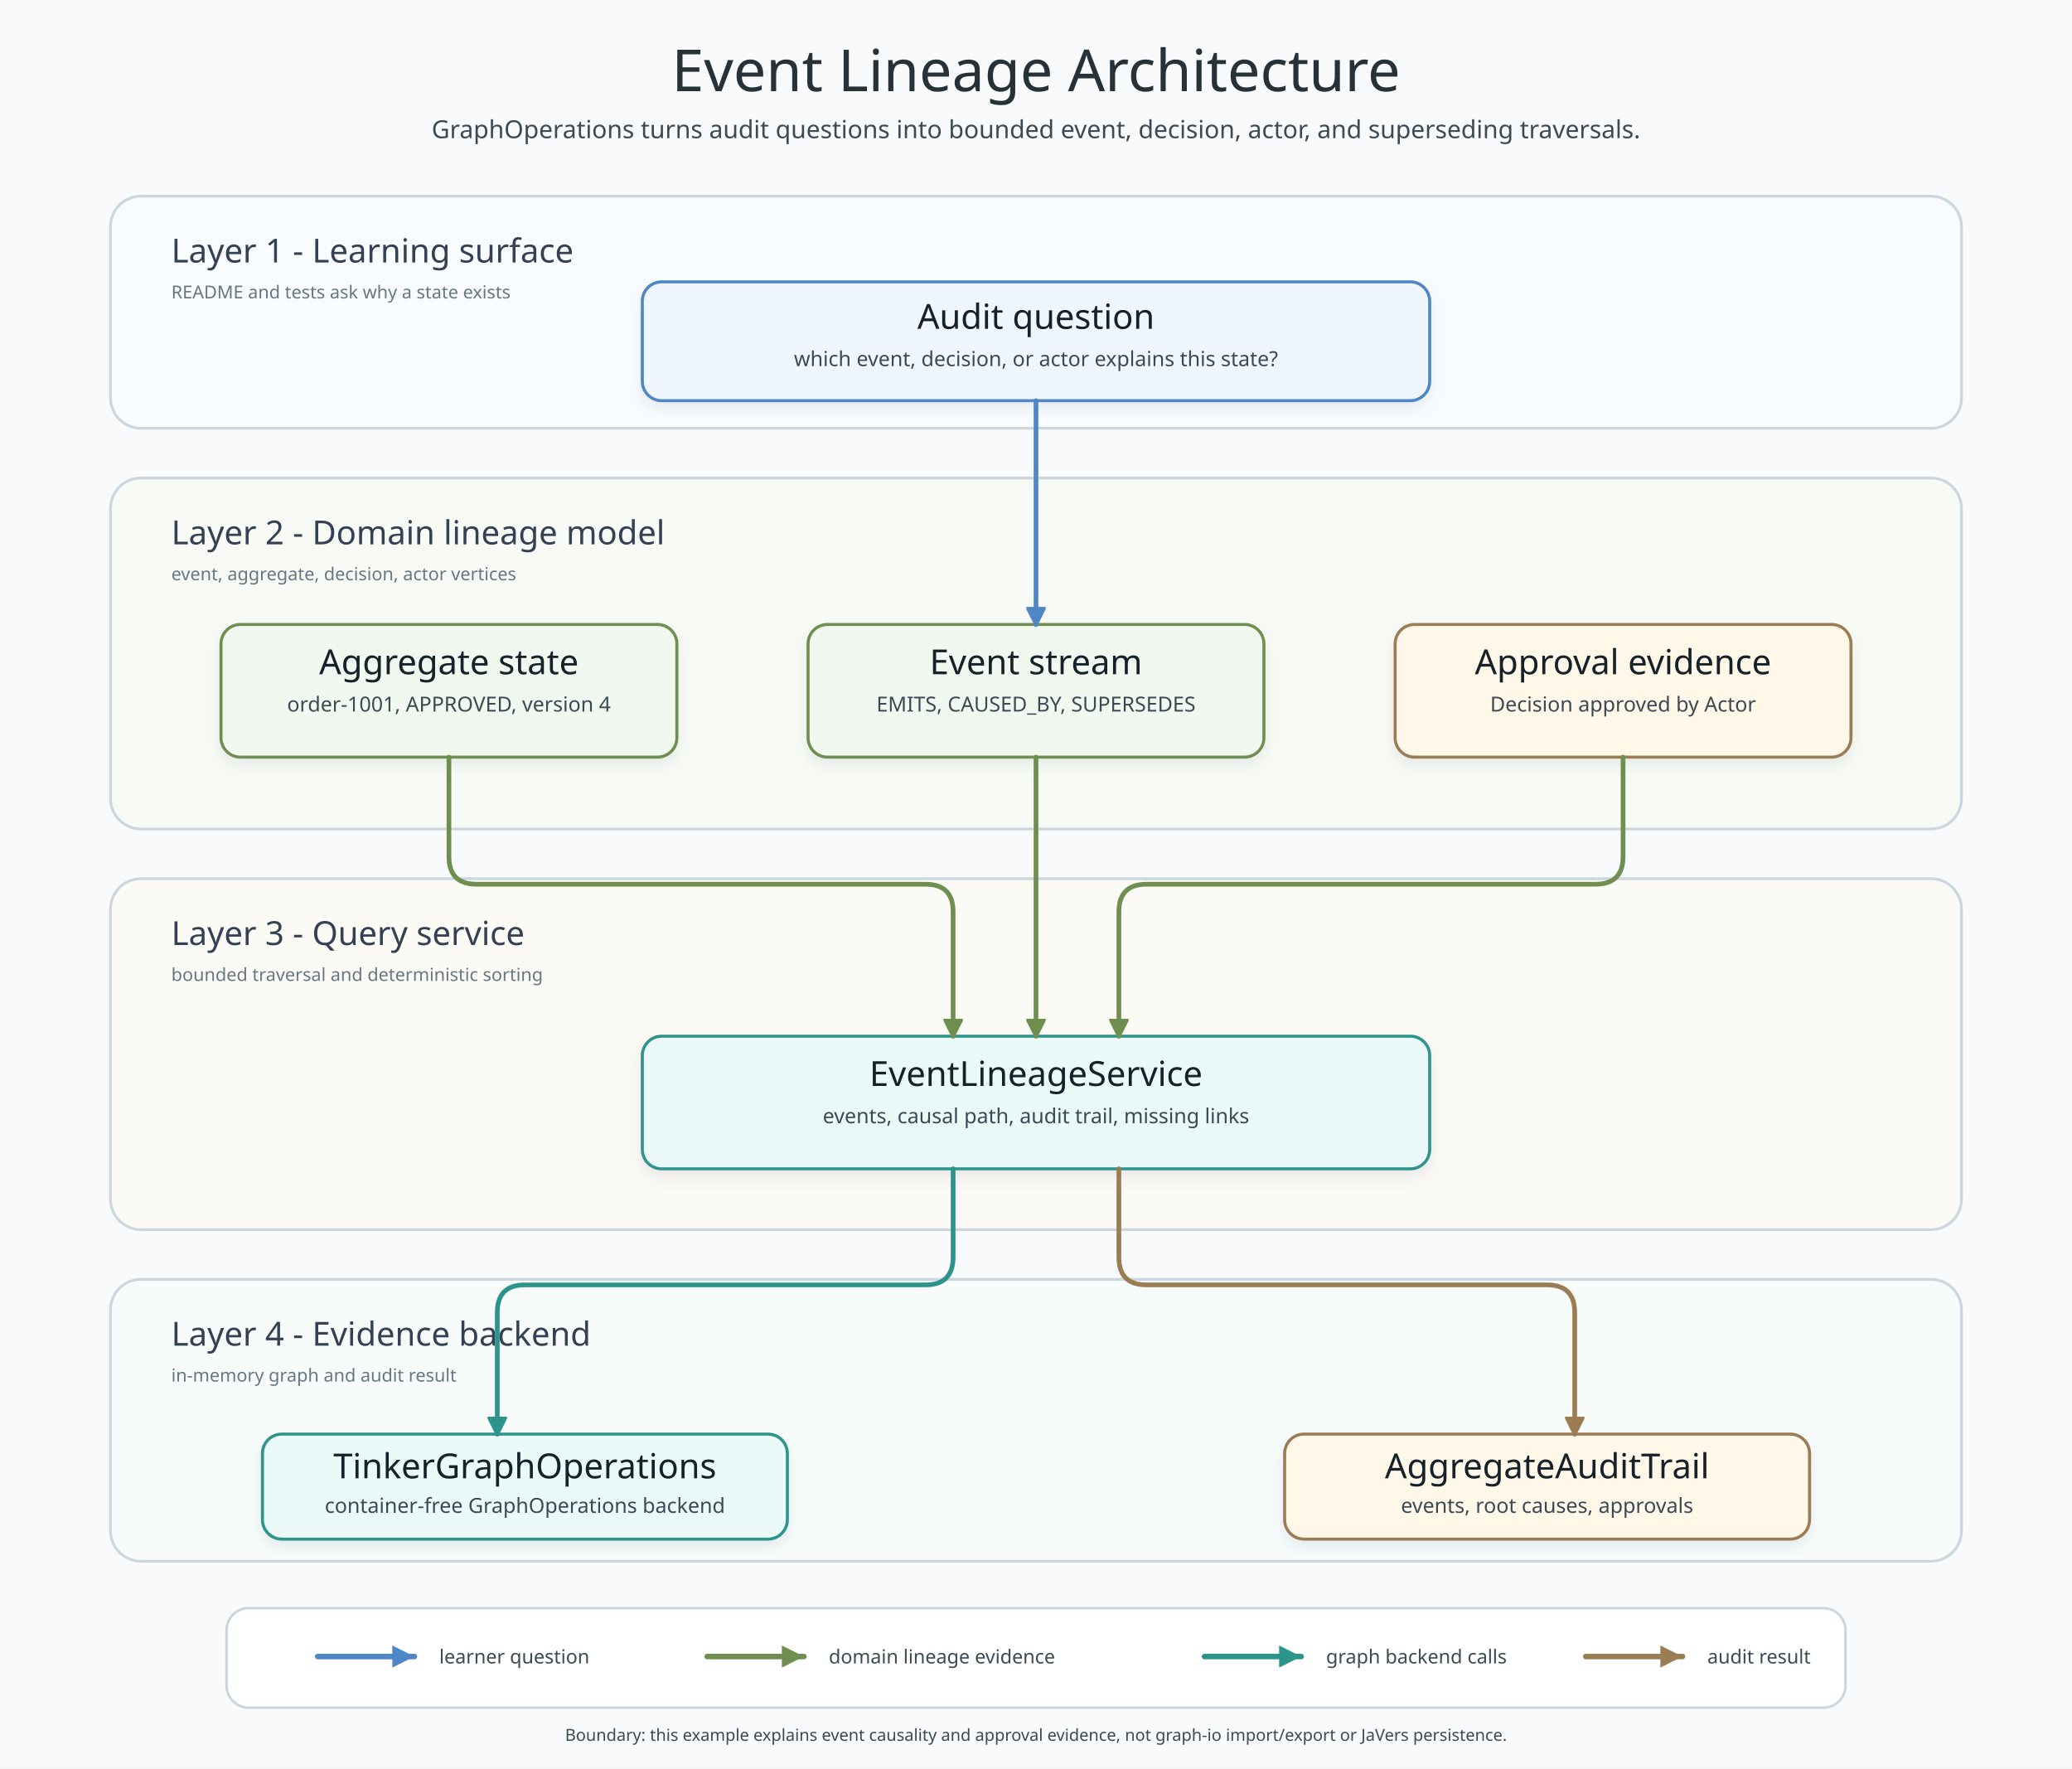
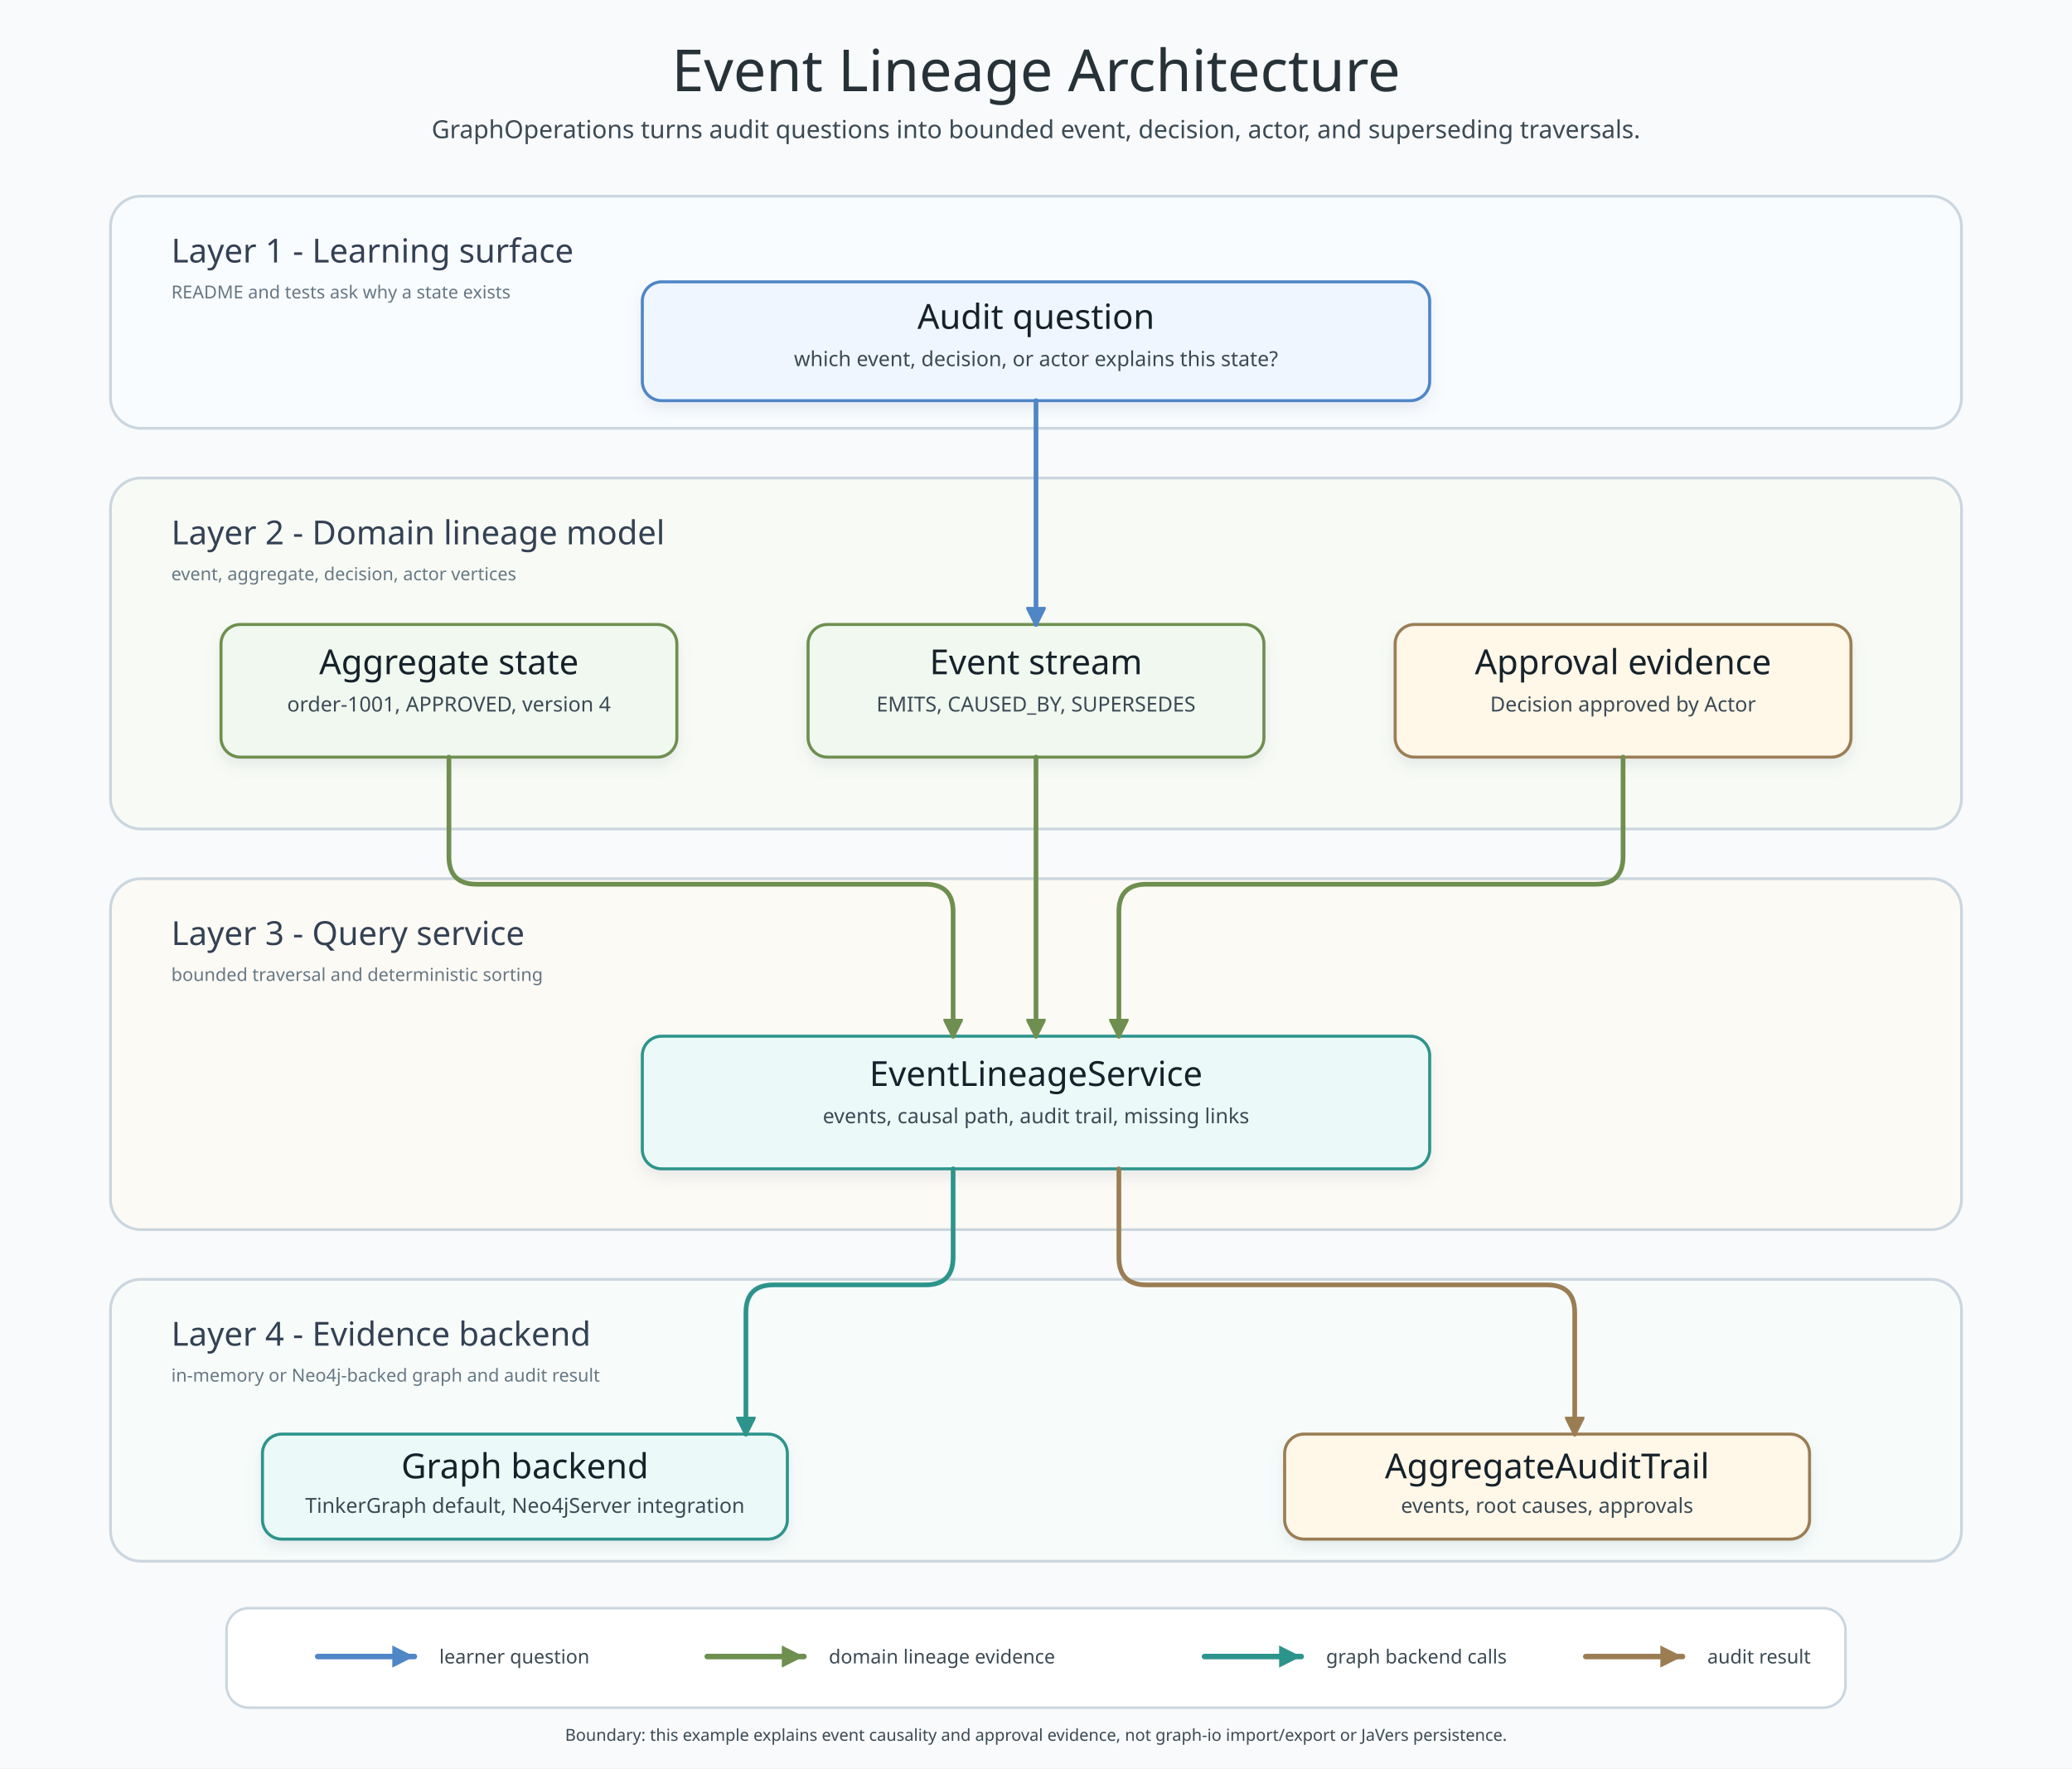
<svg xmlns="http://www.w3.org/2000/svg" width="1500" height="1280" viewBox="0 0 1500 1280" role="img" aria-labelledby="title desc">
  <defs>
    <filter id="shadow" x="-8%" y="-8%" width="116%" height="124%">
      <feDropShadow dx="0" dy="5" stdDeviation="5" flood-color="#64748B" flood-opacity="0.13" />
    </filter>
    <marker id="arrowBlue" viewBox="0 0 10 10" markerWidth="14" markerHeight="14" refX="9" refY="5" orient="auto" markerUnits="userSpaceOnUse">
      <path d="M 0 0 L 10 5 L 0 10 Z" fill="#4F86C6" stroke="#4F86C6" stroke-dasharray="none" style="stroke-dasharray:none" stroke-linecap="round" stroke-linejoin="round" />
    </marker>
    <marker id="arrowGreen" viewBox="0 0 10 10" markerWidth="14" markerHeight="14" refX="9" refY="5" orient="auto" markerUnits="userSpaceOnUse">
      <path d="M 0 0 L 10 5 L 0 10 Z" fill="#6E8F4F" stroke="#6E8F4F" stroke-dasharray="none" style="stroke-dasharray:none" stroke-linecap="round" stroke-linejoin="round" />
    </marker>
    <marker id="arrowTeal" viewBox="0 0 10 10" markerWidth="14" markerHeight="14" refX="9" refY="5" orient="auto" markerUnits="userSpaceOnUse">
      <path d="M 0 0 L 10 5 L 0 10 Z" fill="#2D948C" stroke="#2D948C" stroke-dasharray="none" style="stroke-dasharray:none" stroke-linecap="round" stroke-linejoin="round" />
    </marker>
    <marker id="arrowAmber" viewBox="0 0 10 10" markerWidth="14" markerHeight="14" refX="9" refY="5" orient="auto" markerUnits="userSpaceOnUse">
      <path d="M 0 0 L 10 5 L 0 10 Z" fill="#9B7D54" stroke="#9B7D54" stroke-dasharray="none" style="stroke-dasharray:none" stroke-linecap="round" stroke-linejoin="round" />
    </marker>
    <style>
      .bg{fill:#F8FAFC}.title{font-family:"Architects Daughter";font-size:42px;fill:#263238}.subtitle,.body,.small,.legendText,.footer{font-family:"Comic Mono";fill:#3B4A54}.subtitle{font-size:18px}.layerTitle{font-family:"Architects Daughter";font-size:24px;fill:#344154}.layerNote{font-family:"Comic Mono";font-size:13px;fill:#667783}.layer{stroke:#CBD6DF;stroke-width:2}.layerLearn{fill:#F9FCFF}.layerDomain{fill:#F8FBF5}.layerService{fill:#FCFAF5}.layerEvidence{fill:#F7FCFB}.card{stroke-width:2.2}.blue{fill:#EFF6FF;stroke:#4F86C6}.green{fill:#F0F8F0;stroke:#6E8F4F}.amber{fill:#FFF7E8;stroke:#9B7D54}.teal{fill:#EBFAF8;stroke:#2D948C}.cardTitle{font-family:"Architects Daughter";font-size:25px;fill:#16202A}.body{font-size:15px}.small{font-size:13px;fill:#5C6E78}.line{fill:none;stroke-width:3.4;stroke-linecap:round;stroke-linejoin:round}.learn{stroke:#4F86C6;marker-end:url(#arrowBlue)}.domain{stroke:#6E8F4F;marker-end:url(#arrowGreen)}.query{stroke:#2D948C;marker-end:url(#arrowTeal)}.evidence{stroke:#9B7D54;marker-end:url(#arrowAmber)}.legendBox{fill:#FFFFFF;stroke:#CAD6DF;stroke-width:1.8}.legendText{font-size:14px}
    </style>
  </defs>
  <rect class="bg" width="1500" height="1280" />
  <text class="title" x="750" y="66" text-anchor="middle">Event Lineage Architecture</text>
  <text class="subtitle" x="750" y="100" text-anchor="middle">GraphOperations turns audit questions into bounded event, decision, actor, and superseding traversals.</text>
  <rect class="layer layerLearn" x="80" y="142" width="1340" height="168" rx="22" />
  <text class="layerTitle" x="124" y="190">Layer 1 - Learning surface</text>
  <text class="layerNote" x="124" y="216">README and tests ask why a state exists</text>
  <rect class="layer layerDomain" x="80" y="346" width="1340" height="254" rx="22" />
  <text class="layerTitle" x="124" y="394">Layer 2 - Domain lineage model</text>
  <text class="layerNote" x="124" y="420">event, aggregate, decision, actor vertices</text>
  <rect class="layer layerService" x="80" y="636" width="1340" height="254" rx="22" />
  <text class="layerTitle" x="124" y="684">Layer 3 - Query service</text>
  <text class="layerNote" x="124" y="710">bounded traversal and deterministic sorting</text>
  <rect class="layer layerEvidence" x="80" y="926" width="1340" height="204" rx="22" />
  <text class="layerTitle" x="124" y="974">Layer 4 - Evidence backend</text>
-   <text class="layerNote" x="124" y="1000">in-memory graph and audit result</text>
+   <text class="layerNote" x="124" y="1000">in-memory or Neo4j-backed graph and audit result</text>
  <g class="node" data-node="audit-question" filter="url(#shadow)">
    <rect class="card blue" x="465" y="204" width="570" height="86" rx="14" />
    <text class="cardTitle" x="750" y="238" text-anchor="middle">Audit question</text>
    <text class="body" x="750" y="265" text-anchor="middle">which event, decision, or actor explains this state?</text>
  </g>
  <g class="node" data-node="aggregate-state" filter="url(#shadow)">
    <rect class="card green" x="160" y="452" width="330" height="96" rx="14" />
    <text class="cardTitle" x="325" y="488" text-anchor="middle">Aggregate state</text>
    <text class="body" x="325" y="515" text-anchor="middle">order-1001, APPROVED, version 4</text>
  </g>
  <g class="node" data-node="event-stream" filter="url(#shadow)">
    <rect class="card green" x="585" y="452" width="330" height="96" rx="14" />
    <text class="cardTitle" x="750" y="488" text-anchor="middle">Event stream</text>
    <text class="body" x="750" y="515" text-anchor="middle">EMITS, CAUSED_BY, SUPERSEDES</text>
  </g>
  <g class="node" data-node="approval-evidence" filter="url(#shadow)">
    <rect class="card amber" x="1010" y="452" width="330" height="96" rx="14" />
    <text class="cardTitle" x="1175" y="488" text-anchor="middle">Approval evidence</text>
    <text class="body" x="1175" y="515" text-anchor="middle">Decision approved by Actor</text>
  </g>
  <g class="node" data-node="event-lineage-service" filter="url(#shadow)">
    <rect class="card teal" x="465" y="750" width="570" height="96" rx="14" />
    <text class="cardTitle" x="750" y="786" text-anchor="middle">EventLineageService</text>
    <text class="body" x="750" y="813" text-anchor="middle">events, causal path, audit trail, missing links</text>
  </g>
-   <g class="node" data-node="tinkergraph" filter="url(#shadow)">
+   <g class="node" data-node="graph-backend" filter="url(#shadow)">
    <rect class="card teal" x="190" y="1038" width="380" height="76" rx="14" />
-     <text class="cardTitle" x="380" y="1070" text-anchor="middle">TinkerGraphOperations</text>
-     <text class="body" x="380" y="1095" text-anchor="middle">container-free GraphOperations backend</text>
+     <text class="cardTitle" x="380" y="1070" text-anchor="middle">Graph backend</text>
+     <text class="body" x="380" y="1095" text-anchor="middle">TinkerGraph default, Neo4jServer integration</text>
  </g>
  <g class="node" data-node="audit-trail" filter="url(#shadow)">
    <rect class="card amber" x="930" y="1038" width="380" height="76" rx="14" />
    <text class="cardTitle" x="1120" y="1070" text-anchor="middle">AggregateAuditTrail</text>
    <text class="body" x="1120" y="1095" text-anchor="middle">events, root causes, approvals</text>
  </g>
  <g class="edge" data-edge="audit-question-&gt;event-stream" data-label="question names the current event state">
    <path data-connector="learn-input" class="line learn" d="M 750 290 L 750 452" />
  </g>
  <g class="edge" data-edge="aggregate-state-&gt;event-lineage-service" data-label="aggregate id scopes emitted events">
    <path data-connector="aggregate-query" class="line domain" d="M 325 548 L 325 620 Q 325 640 345 640 L 670 640 Q 690 640 690 660 L 690 750" />
  </g>
  <g class="edge" data-edge="event-stream-&gt;event-lineage-service" data-label="event edges provide causal traversal">
    <path data-connector="event-query" class="line domain" d="M 750 548 L 750 750" />
  </g>
  <g class="edge" data-edge="approval-evidence-&gt;event-lineage-service" data-label="decision and actor evidence enriches audit trail">
    <path data-connector="decision-query" class="line domain" d="M 1175 548 L 1175 620 Q 1175 640 1155 640 L 830 640 Q 810 640 810 660 L 810 750" />
  </g>
-   <g class="edge" data-edge="event-lineage-service-&gt;tinkergraph" data-label="GraphOperations reads and writes vertices and edges">
-     <path data-connector="operation-query" class="line query" d="M 690 846 L 690 910 Q 690 930 670 930 L 380 930 Q 360 930 360 950 L 360 1038" />
+   <g class="edge" data-edge="event-lineage-service-&gt;graph-backend" data-label="GraphOperations reads and writes vertices and edges">
+     <path data-connector="operation-query" class="line query" d="M 690 846 L 690 910 Q 690 930 670 930 L 560 930 Q 540 930 540 950 L 540 1038" />
  </g>
  <g class="edge" data-edge="event-lineage-service-&gt;audit-trail" data-label="service returns deterministic audit result models">
    <path data-connector="audit-output" class="line evidence" d="M 810 846 L 810 910 Q 810 930 830 930 L 1120 930 Q 1140 930 1140 950 L 1140 1038" />
  </g>
  <rect class="legendBox" x="164" y="1164" width="1172" height="72" rx="16" />
  <path d="M 230 1199 L 300 1199" fill="none" stroke="#4F86C6" stroke-width="4" stroke-linecap="round" />
  <polygon points="300,1199 284,1191 284,1207" fill="#4F86C6" />
  <text class="legendText" x="318" y="1204">learner question</text>
  <path d="M 512 1199 L 582 1199" fill="none" stroke="#6E8F4F" stroke-width="4" stroke-linecap="round" />
  <polygon points="582,1199 566,1191 566,1207" fill="#6E8F4F" />
  <text class="legendText" x="600" y="1204">domain lineage evidence</text>
  <path d="M 872 1199 L 942 1199" fill="none" stroke="#2D948C" stroke-width="4" stroke-linecap="round" />
  <polygon points="942,1199 926,1191 926,1207" fill="#2D948C" />
  <text class="legendText" x="960" y="1204">graph backend calls</text>
  <path d="M 1148 1199 L 1218 1199" fill="none" stroke="#9B7D54" stroke-width="4" stroke-linecap="round" />
  <polygon points="1218,1199 1202,1191 1202,1207" fill="#9B7D54" />
  <text class="legendText" x="1236" y="1204">audit result</text>
  <text class="footer" x="750" y="1260" text-anchor="middle">Boundary: this example explains event causality and approval evidence, not graph-io import/export or JaVers persistence.</text>
</svg>
